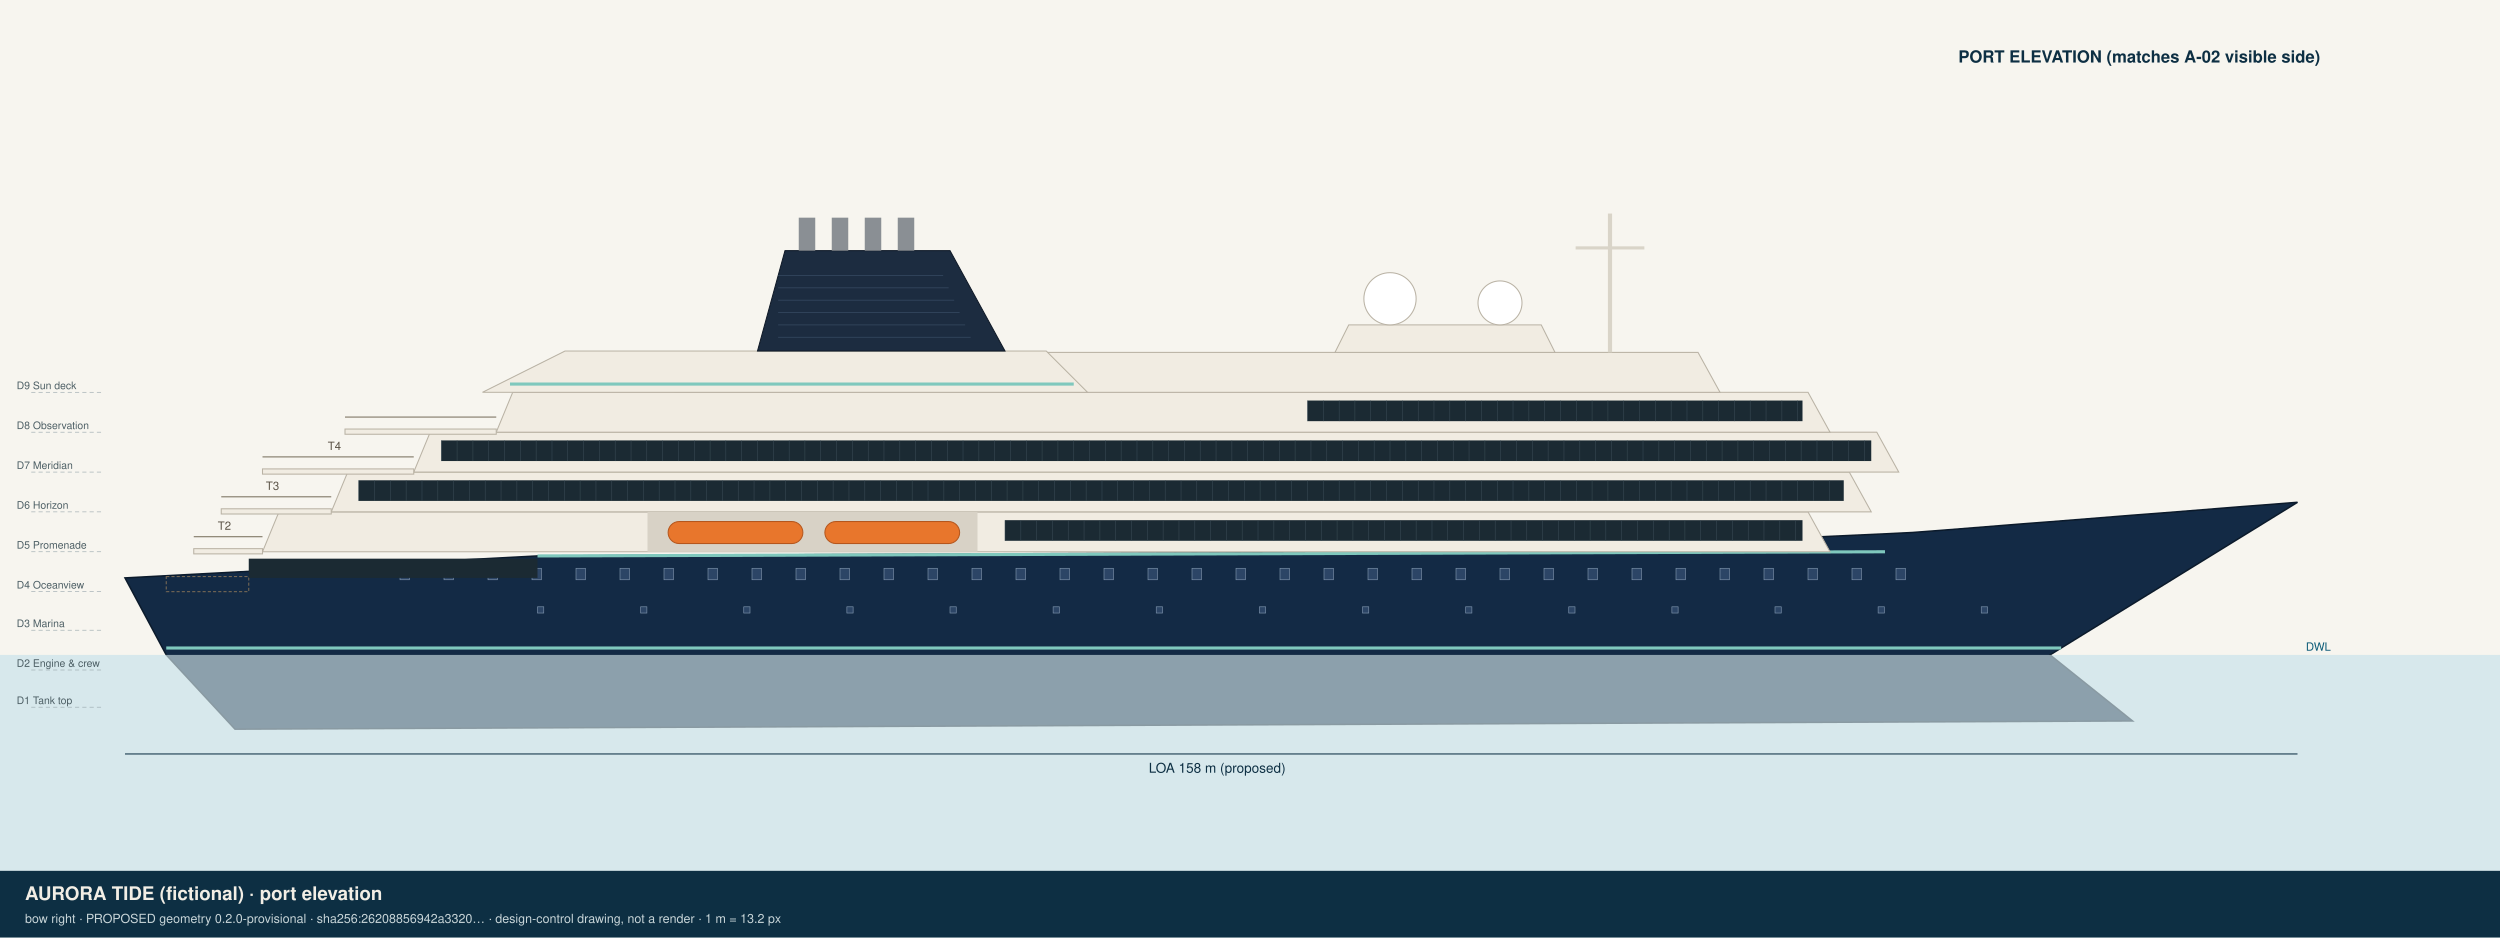
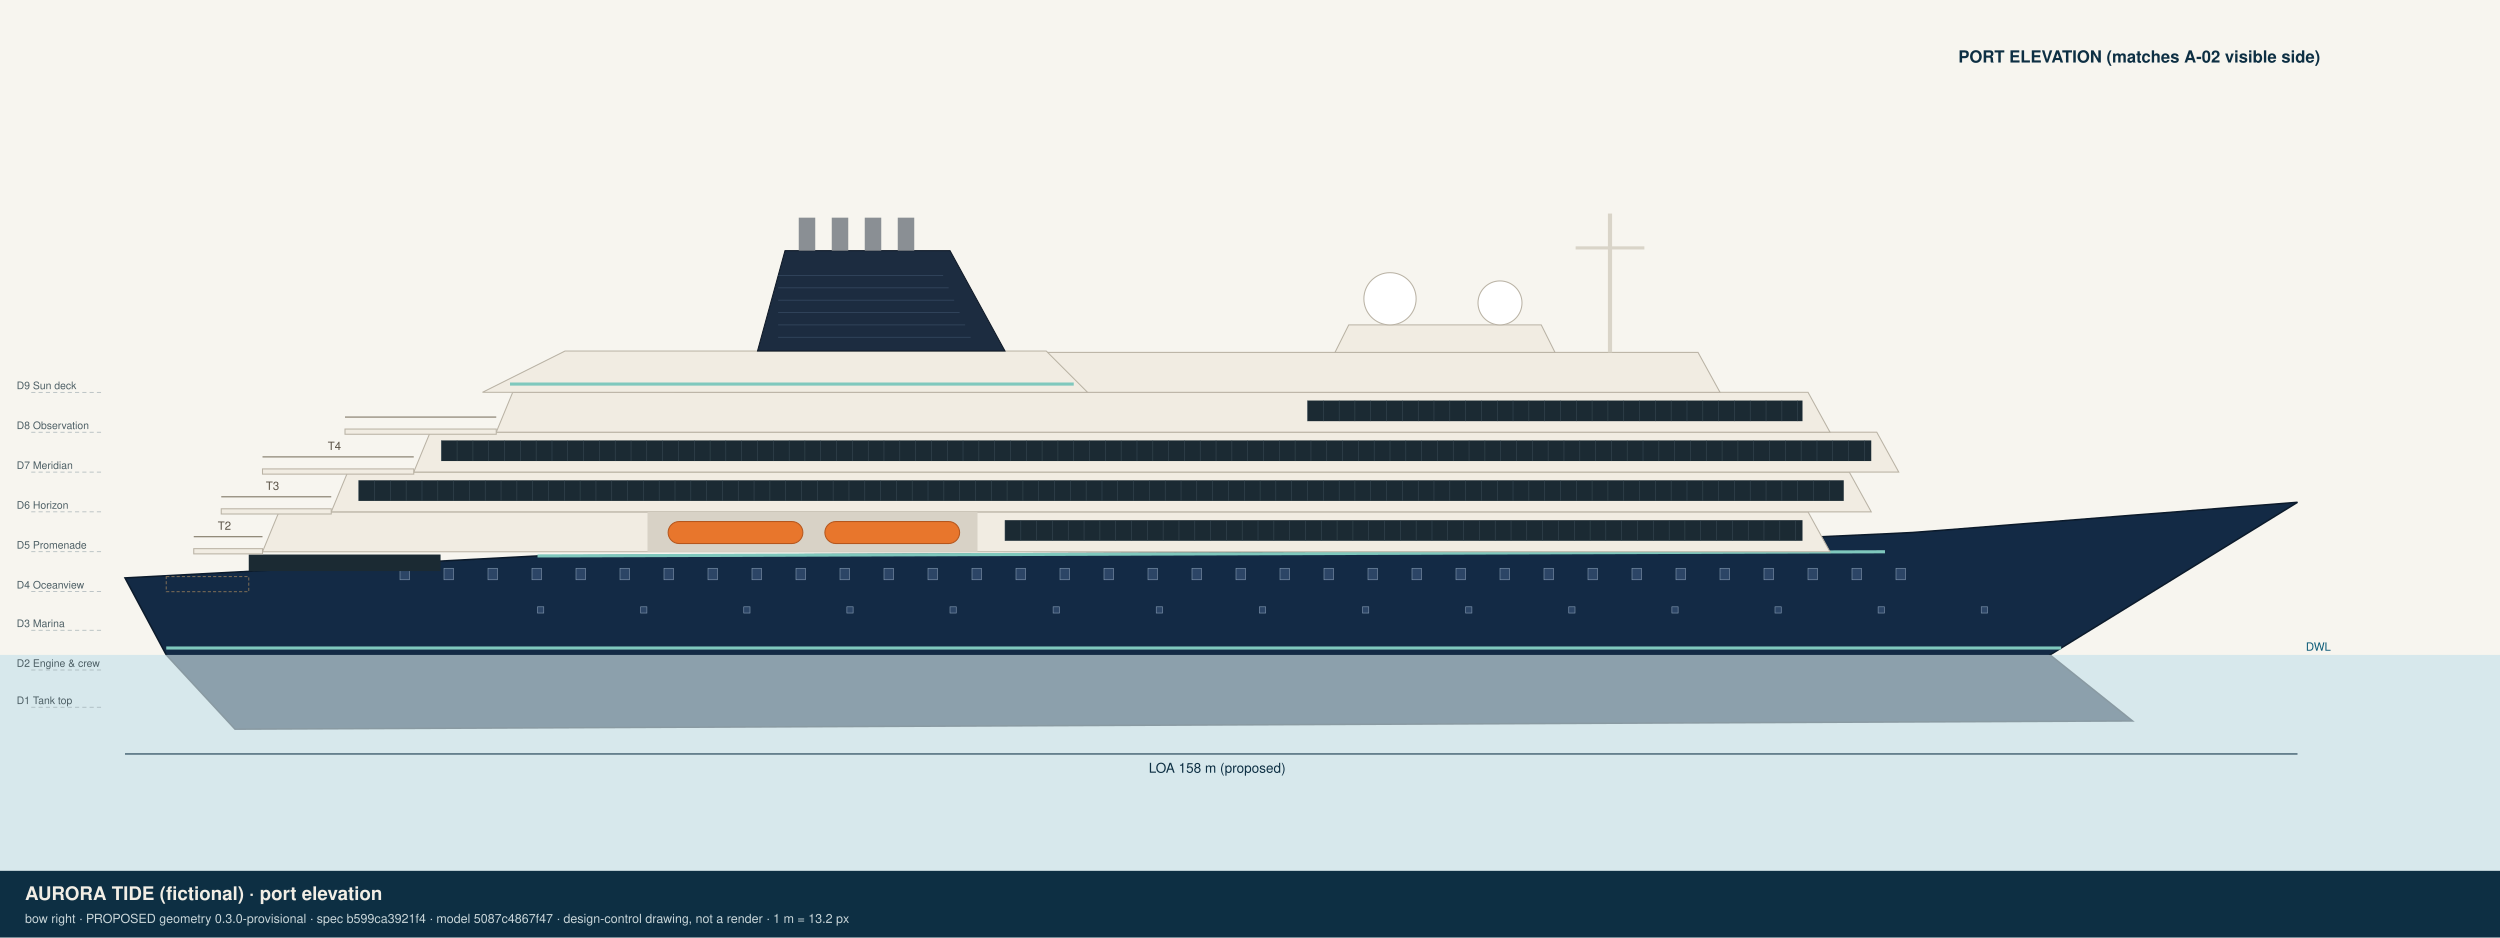
<svg xmlns="http://www.w3.org/2000/svg" viewBox="0 0 2400 900" width="2400" height="900" font-family="Helvetica, Arial, sans-serif">
  <rect width="2400" height="900" fill="#f7f5ef" />
  <g>
    <rect x="0" y="628.72" width="2400" height="271.28" fill="#d7e8ec" />
    <polygon points="120.0,554.8 146.4,553.4 172.8,552.0 199.2,550.6 225.6,549.2 252.0,547.8 278.4,546.4 304.8,544.9 331.2,543.5 357.6,542.1 384.0,540.7 410.4,539.3 436.8,537.9 463.2,536.5 489.6,535.1 516.0,533.7 542.4,533.6 568.8,533.5 595.2,533.3 621.6,533.2 648.0,533.1 674.4,533.0 700.8,532.9 727.2,532.8 753.6,532.7 780.0,532.5 806.4,532.4 832.8,532.3 859.2,532.2 885.6,532.1 912.0,532.0 938.4,531.9 964.8,531.8 991.2,531.6 1017.6,531.5 1044.0,531.4 1070.4,531.3 1096.8,531.2 1123.2,531.1 1149.6,531.0 1176.0,530.9 1202.4,530.7 1228.8,530.6 1255.2,530.5 1281.6,530.4 1308.0,530.3 1334.4,530.2 1360.8,530.1 1387.2,529.9 1413.6,529.8 1440.0,529.7 1466.4,528.5 1492.8,527.3 1519.2,526.0 1545.6,524.8 1572.0,523.6 1598.4,522.3 1624.8,521.1 1651.2,519.9 1677.6,518.6 1704.0,517.4 1730.4,516.2 1756.8,514.9 1783.2,513.7 1809.6,512.5 1836.0,511.2 1862.4,509.2 1888.8,507.1 1915.2,505.0 1941.6,502.9 1968.0,500.9 1994.4,498.8 2020.8,496.7 2047.2,494.6 2073.6,492.6 2100.0,490.5 2126.4,488.4 2152.8,486.3 2179.2,484.3 2205.6,482.2 2205.6,482.2 1968.0,628.7 2047.2,692.1 225.6,700.0 159.6,628.7 120.0,554.8" fill="#132a45" stroke="#0b1a2b" stroke-width="1.5" />
    <rect x="0" y="628.72" width="2400" height="271.28" fill="#d7e8ec" fill-opacity="0.62" />
    <line x1="159.6" y1="622.1" x2="1978.7" y2="622.1" stroke="#7fc8bd" stroke-width="3" />
    <line x1="516.0" y1="533.7" x2="1809.6" y2="529.7" stroke="#7fc8bd" stroke-width="3" />
    <rect x="516" y="582.52" width="6" height="6" fill="#2c4566" stroke="#7f95ad" stroke-width="0.6" />
    <rect x="615" y="582.52" width="6" height="6" fill="#2c4566" stroke="#7f95ad" stroke-width="0.6" />
    <rect x="714" y="582.52" width="6" height="6" fill="#2c4566" stroke="#7f95ad" stroke-width="0.6" />
    <rect x="813" y="582.52" width="6" height="6" fill="#2c4566" stroke="#7f95ad" stroke-width="0.6" />
    <rect x="912" y="582.52" width="6" height="6" fill="#2c4566" stroke="#7f95ad" stroke-width="0.6" />
    <rect x="1011" y="582.52" width="6" height="6" fill="#2c4566" stroke="#7f95ad" stroke-width="0.6" />
    <rect x="1110" y="582.52" width="6" height="6" fill="#2c4566" stroke="#7f95ad" stroke-width="0.6" />
    <rect x="1209" y="582.52" width="6" height="6" fill="#2c4566" stroke="#7f95ad" stroke-width="0.6" />
    <rect x="1308" y="582.52" width="6" height="6" fill="#2c4566" stroke="#7f95ad" stroke-width="0.6" />
    <rect x="1407" y="582.52" width="6" height="6" fill="#2c4566" stroke="#7f95ad" stroke-width="0.6" />
    <rect x="1506" y="582.52" width="6" height="6" fill="#2c4566" stroke="#7f95ad" stroke-width="0.6" />
    <rect x="1605" y="582.52" width="6" height="6" fill="#2c4566" stroke="#7f95ad" stroke-width="0.6" />
    <rect x="1704" y="582.52" width="6" height="6" fill="#2c4566" stroke="#7f95ad" stroke-width="0.6" />
    <rect x="1803" y="582.52" width="6" height="6" fill="#2c4566" stroke="#7f95ad" stroke-width="0.6" />
    <rect x="1902" y="582.52" width="6" height="6" fill="#2c4566" stroke="#7f95ad" stroke-width="0.6" />
    <rect x="384" y="545.56" width="9" height="11" fill="#2c4566" stroke="#7f95ad" stroke-width="0.6" />
    <rect x="426.24" y="545.56" width="9" height="11" fill="#2c4566" stroke="#7f95ad" stroke-width="0.6" />
    <rect x="468.48" y="545.56" width="9" height="11" fill="#2c4566" stroke="#7f95ad" stroke-width="0.6" />
    <rect x="510.72" y="545.56" width="9" height="11" fill="#2c4566" stroke="#7f95ad" stroke-width="0.6" />
    <rect x="552.96" y="545.56" width="9" height="11" fill="#2c4566" stroke="#7f95ad" stroke-width="0.6" />
    <rect x="595.2" y="545.56" width="9" height="11" fill="#2c4566" stroke="#7f95ad" stroke-width="0.6" />
    <rect x="637.44" y="545.56" width="9" height="11" fill="#2c4566" stroke="#7f95ad" stroke-width="0.6" />
    <rect x="679.68" y="545.56" width="9" height="11" fill="#2c4566" stroke="#7f95ad" stroke-width="0.6" />
    <rect x="721.92" y="545.56" width="9" height="11" fill="#2c4566" stroke="#7f95ad" stroke-width="0.6" />
    <rect x="764.16" y="545.56" width="9" height="11" fill="#2c4566" stroke="#7f95ad" stroke-width="0.6" />
    <rect x="806.4" y="545.56" width="9" height="11" fill="#2c4566" stroke="#7f95ad" stroke-width="0.6" />
    <rect x="848.64" y="545.56" width="9" height="11" fill="#2c4566" stroke="#7f95ad" stroke-width="0.6" />
    <rect x="890.88" y="545.56" width="9" height="11" fill="#2c4566" stroke="#7f95ad" stroke-width="0.6" />
    <rect x="933.12" y="545.56" width="9" height="11" fill="#2c4566" stroke="#7f95ad" stroke-width="0.6" />
    <rect x="975.36" y="545.56" width="9" height="11" fill="#2c4566" stroke="#7f95ad" stroke-width="0.6" />
    <rect x="1017.6" y="545.56" width="9" height="11" fill="#2c4566" stroke="#7f95ad" stroke-width="0.6" />
    <rect x="1059.84" y="545.56" width="9" height="11" fill="#2c4566" stroke="#7f95ad" stroke-width="0.6" />
    <rect x="1102.08" y="545.56" width="9" height="11" fill="#2c4566" stroke="#7f95ad" stroke-width="0.6" />
    <rect x="1144.32" y="545.56" width="9" height="11" fill="#2c4566" stroke="#7f95ad" stroke-width="0.6" />
    <rect x="1186.56" y="545.56" width="9" height="11" fill="#2c4566" stroke="#7f95ad" stroke-width="0.6" />
    <rect x="1228.8" y="545.56" width="9" height="11" fill="#2c4566" stroke="#7f95ad" stroke-width="0.6" />
    <rect x="1271.04" y="545.56" width="9" height="11" fill="#2c4566" stroke="#7f95ad" stroke-width="0.6" />
    <rect x="1313.28" y="545.56" width="9" height="11" fill="#2c4566" stroke="#7f95ad" stroke-width="0.6" />
    <rect x="1355.52" y="545.56" width="9" height="11" fill="#2c4566" stroke="#7f95ad" stroke-width="0.6" />
    <rect x="1397.76" y="545.56" width="9" height="11" fill="#2c4566" stroke="#7f95ad" stroke-width="0.6" />
    <rect x="1440" y="545.56" width="9" height="11" fill="#2c4566" stroke="#7f95ad" stroke-width="0.6" />
    <rect x="1482.24" y="545.56" width="9" height="11" fill="#2c4566" stroke="#7f95ad" stroke-width="0.6" />
    <rect x="1524.48" y="545.56" width="9" height="11" fill="#2c4566" stroke="#7f95ad" stroke-width="0.6" />
    <rect x="1566.72" y="545.56" width="9" height="11" fill="#2c4566" stroke="#7f95ad" stroke-width="0.6" />
    <rect x="1608.96" y="545.56" width="9" height="11" fill="#2c4566" stroke="#7f95ad" stroke-width="0.6" />
    <rect x="1651.2" y="545.56" width="9" height="11" fill="#2c4566" stroke="#7f95ad" stroke-width="0.6" />
    <rect x="1693.44" y="545.56" width="9" height="11" fill="#2c4566" stroke="#7f95ad" stroke-width="0.6" />
    <rect x="1735.68" y="545.56" width="9" height="11" fill="#2c4566" stroke="#7f95ad" stroke-width="0.6" />
    <rect x="1777.92" y="545.56" width="9" height="11" fill="#2c4566" stroke="#7f95ad" stroke-width="0.6" />
    <rect x="1820.16" y="545.56" width="9" height="11" fill="#2c4566" stroke="#7f95ad" stroke-width="0.6" />
    <polygon points="159.6,553.5 238.8,553.5 238.8,568.0 159.6,568.0" fill="none" stroke="#7a6a55" stroke-width="1" stroke-dasharray="3 2" />
-     <rect x="238.8" y="536.32" width="277.2" height="18.48" fill="#1b2a33" />
+     <rect x="238.8" y="532.36" width="184.14" height="15.84" fill="#1b2a33" />
    <polygon points="267.8,491.4 1735.7,491.4 1756.8,529.7 252.0,529.7" fill="#f1ece2" stroke="#b9b2a4" stroke-width="1" />
    <rect x="186" y="526.72" width="66" height="5" fill="#f1ece2" stroke="#b9b2a4" />
    <line x1="186.0" y1="515.2" x2="252.0" y2="515.2" stroke="#8e8676" stroke-width="1.2" />
    <text x="209.0" y="508.6" font-size="11" fill="#5a5246">T2</text>
    <polygon points="333.8,453.2 1775.3,453.2 1796.4,491.4 318.0,491.4" fill="#f1ece2" stroke="#b9b2a4" stroke-width="1" />
    <rect x="212.4" y="488.44" width="105.6" height="5" fill="#f1ece2" stroke="#b9b2a4" />
    <line x1="212.4" y1="476.9" x2="318.0" y2="476.9" stroke="#8e8676" stroke-width="1.2" />
    <text x="255.2" y="470.3" font-size="11" fill="#5a5246">T3</text>
    <polygon points="413.0,414.9 1801.7,414.9 1822.8,453.2 397.2,453.2" fill="#f1ece2" stroke="#b9b2a4" stroke-width="1" />
    <rect x="252" y="450.16" width="145.2" height="5" fill="#f1ece2" stroke="#b9b2a4" />
    <line x1="252.0" y1="438.6" x2="397.2" y2="438.6" stroke="#8e8676" stroke-width="1.2" />
    <text x="314.6" y="432.0" font-size="11" fill="#5a5246">T4</text>
    <polygon points="492.2,376.6 1735.7,376.6 1756.8,414.9 476.4,414.9" fill="#f1ece2" stroke="#b9b2a4" stroke-width="1" />
    <rect x="331.2" y="411.88" width="145.2" height="5" fill="#f1ece2" stroke="#b9b2a4" />
    <line x1="331.2" y1="400.4" x2="476.4" y2="400.4" stroke="#8e8676" stroke-width="1.2" />
    <text x="393.8" y="393.8" font-size="11" fill="#5a5246" />
    <polygon points="663.8,338.3 1630.1,338.3 1651.2,376.6 648.0,376.6" fill="#f1ece2" stroke="#b9b2a4" stroke-width="1" />
    <rect x="964.8" y="499.36" width="765.6" height="19.8" fill="#1b2a33" />
    <line x1="964.8" y1="499.4" x2="964.8" y2="519.2" stroke="#3a4b55" stroke-width="0.5" />
    <line x1="980.0" y1="499.4" x2="980.0" y2="519.2" stroke="#3a4b55" stroke-width="0.5" />
    <line x1="995.2" y1="499.4" x2="995.2" y2="519.2" stroke="#3a4b55" stroke-width="0.5" />
    <line x1="1010.3" y1="499.4" x2="1010.3" y2="519.2" stroke="#3a4b55" stroke-width="0.5" />
    <line x1="1025.5" y1="499.4" x2="1025.5" y2="519.2" stroke="#3a4b55" stroke-width="0.5" />
    <line x1="1040.7" y1="499.4" x2="1040.7" y2="519.2" stroke="#3a4b55" stroke-width="0.5" />
    <line x1="1055.9" y1="499.4" x2="1055.9" y2="519.2" stroke="#3a4b55" stroke-width="0.5" />
    <line x1="1071.1" y1="499.4" x2="1071.1" y2="519.2" stroke="#3a4b55" stroke-width="0.5" />
    <line x1="1086.2" y1="499.4" x2="1086.2" y2="519.2" stroke="#3a4b55" stroke-width="0.5" />
    <line x1="1101.4" y1="499.4" x2="1101.4" y2="519.2" stroke="#3a4b55" stroke-width="0.5" />
    <line x1="1116.6" y1="499.4" x2="1116.6" y2="519.2" stroke="#3a4b55" stroke-width="0.5" />
    <line x1="1131.8" y1="499.4" x2="1131.8" y2="519.2" stroke="#3a4b55" stroke-width="0.5" />
    <line x1="1147.0" y1="499.4" x2="1147.0" y2="519.2" stroke="#3a4b55" stroke-width="0.5" />
    <line x1="1162.1" y1="499.4" x2="1162.1" y2="519.2" stroke="#3a4b55" stroke-width="0.5" />
    <line x1="1177.3" y1="499.4" x2="1177.3" y2="519.2" stroke="#3a4b55" stroke-width="0.5" />
    <line x1="1192.5" y1="499.4" x2="1192.5" y2="519.2" stroke="#3a4b55" stroke-width="0.5" />
    <line x1="1207.7" y1="499.4" x2="1207.7" y2="519.2" stroke="#3a4b55" stroke-width="0.5" />
    <line x1="1222.9" y1="499.4" x2="1222.9" y2="519.2" stroke="#3a4b55" stroke-width="0.5" />
    <line x1="1238.0" y1="499.4" x2="1238.0" y2="519.2" stroke="#3a4b55" stroke-width="0.5" />
    <line x1="1253.2" y1="499.4" x2="1253.2" y2="519.2" stroke="#3a4b55" stroke-width="0.5" />
    <line x1="1268.4" y1="499.4" x2="1268.4" y2="519.2" stroke="#3a4b55" stroke-width="0.5" />
    <line x1="1283.6" y1="499.4" x2="1283.6" y2="519.2" stroke="#3a4b55" stroke-width="0.5" />
    <line x1="1298.8" y1="499.4" x2="1298.8" y2="519.2" stroke="#3a4b55" stroke-width="0.5" />
    <line x1="1313.9" y1="499.4" x2="1313.9" y2="519.2" stroke="#3a4b55" stroke-width="0.5" />
    <line x1="1329.1" y1="499.4" x2="1329.1" y2="519.2" stroke="#3a4b55" stroke-width="0.5" />
    <line x1="1344.3" y1="499.4" x2="1344.3" y2="519.2" stroke="#3a4b55" stroke-width="0.5" />
    <line x1="1359.5" y1="499.4" x2="1359.5" y2="519.2" stroke="#3a4b55" stroke-width="0.5" />
    <line x1="1374.7" y1="499.4" x2="1374.7" y2="519.2" stroke="#3a4b55" stroke-width="0.5" />
    <line x1="1389.8" y1="499.4" x2="1389.8" y2="519.2" stroke="#3a4b55" stroke-width="0.5" />
    <line x1="1405.0" y1="499.4" x2="1405.0" y2="519.2" stroke="#3a4b55" stroke-width="0.5" />
    <line x1="1420.2" y1="499.4" x2="1420.2" y2="519.2" stroke="#3a4b55" stroke-width="0.5" />
    <line x1="1435.4" y1="499.4" x2="1435.4" y2="519.2" stroke="#3a4b55" stroke-width="0.5" />
    <line x1="1450.6" y1="499.4" x2="1450.6" y2="519.2" stroke="#3a4b55" stroke-width="0.5" />
    <line x1="1465.7" y1="499.4" x2="1465.7" y2="519.2" stroke="#3a4b55" stroke-width="0.5" />
    <line x1="1480.9" y1="499.4" x2="1480.9" y2="519.2" stroke="#3a4b55" stroke-width="0.5" />
    <line x1="1496.1" y1="499.4" x2="1496.1" y2="519.2" stroke="#3a4b55" stroke-width="0.5" />
    <line x1="1511.3" y1="499.4" x2="1511.3" y2="519.2" stroke="#3a4b55" stroke-width="0.5" />
    <line x1="1526.5" y1="499.4" x2="1526.5" y2="519.2" stroke="#3a4b55" stroke-width="0.5" />
    <line x1="1541.6" y1="499.4" x2="1541.6" y2="519.2" stroke="#3a4b55" stroke-width="0.5" />
    <line x1="1556.8" y1="499.4" x2="1556.8" y2="519.2" stroke="#3a4b55" stroke-width="0.5" />
    <line x1="1572.0" y1="499.4" x2="1572.0" y2="519.2" stroke="#3a4b55" stroke-width="0.5" />
    <line x1="1587.2" y1="499.4" x2="1587.2" y2="519.2" stroke="#3a4b55" stroke-width="0.5" />
    <line x1="1602.4" y1="499.4" x2="1602.4" y2="519.2" stroke="#3a4b55" stroke-width="0.5" />
    <line x1="1617.5" y1="499.4" x2="1617.5" y2="519.2" stroke="#3a4b55" stroke-width="0.5" />
    <line x1="1632.7" y1="499.4" x2="1632.7" y2="519.2" stroke="#3a4b55" stroke-width="0.5" />
    <line x1="1647.9" y1="499.4" x2="1647.9" y2="519.2" stroke="#3a4b55" stroke-width="0.5" />
    <line x1="1663.1" y1="499.4" x2="1663.1" y2="519.2" stroke="#3a4b55" stroke-width="0.5" />
    <line x1="1678.3" y1="499.4" x2="1678.3" y2="519.2" stroke="#3a4b55" stroke-width="0.5" />
    <line x1="1693.4" y1="499.4" x2="1693.4" y2="519.2" stroke="#3a4b55" stroke-width="0.5" />
    <line x1="1708.6" y1="499.4" x2="1708.6" y2="519.2" stroke="#3a4b55" stroke-width="0.5" />
    <line x1="1723.8" y1="499.4" x2="1723.8" y2="519.2" stroke="#3a4b55" stroke-width="0.5" />
    <rect x="344.4" y="461.08" width="1425.6" height="19.8" fill="#1b2a33" />
    <line x1="344.4" y1="461.1" x2="344.4" y2="480.9" stroke="#3a4b55" stroke-width="0.5" />
    <line x1="359.6" y1="461.1" x2="359.6" y2="480.9" stroke="#3a4b55" stroke-width="0.5" />
    <line x1="374.8" y1="461.1" x2="374.8" y2="480.9" stroke="#3a4b55" stroke-width="0.5" />
    <line x1="389.9" y1="461.1" x2="389.9" y2="480.9" stroke="#3a4b55" stroke-width="0.5" />
    <line x1="405.1" y1="461.1" x2="405.1" y2="480.9" stroke="#3a4b55" stroke-width="0.5" />
    <line x1="420.3" y1="461.1" x2="420.3" y2="480.9" stroke="#3a4b55" stroke-width="0.5" />
    <line x1="435.5" y1="461.1" x2="435.5" y2="480.9" stroke="#3a4b55" stroke-width="0.5" />
    <line x1="450.7" y1="461.1" x2="450.7" y2="480.9" stroke="#3a4b55" stroke-width="0.5" />
    <line x1="465.8" y1="461.1" x2="465.8" y2="480.9" stroke="#3a4b55" stroke-width="0.5" />
    <line x1="481.0" y1="461.1" x2="481.0" y2="480.9" stroke="#3a4b55" stroke-width="0.5" />
    <line x1="496.2" y1="461.1" x2="496.2" y2="480.9" stroke="#3a4b55" stroke-width="0.5" />
    <line x1="511.4" y1="461.1" x2="511.4" y2="480.9" stroke="#3a4b55" stroke-width="0.5" />
    <line x1="526.6" y1="461.1" x2="526.6" y2="480.9" stroke="#3a4b55" stroke-width="0.5" />
    <line x1="541.7" y1="461.1" x2="541.7" y2="480.9" stroke="#3a4b55" stroke-width="0.5" />
    <line x1="556.9" y1="461.1" x2="556.9" y2="480.9" stroke="#3a4b55" stroke-width="0.5" />
    <line x1="572.1" y1="461.1" x2="572.1" y2="480.9" stroke="#3a4b55" stroke-width="0.5" />
    <line x1="587.3" y1="461.1" x2="587.3" y2="480.9" stroke="#3a4b55" stroke-width="0.5" />
    <line x1="602.5" y1="461.1" x2="602.5" y2="480.9" stroke="#3a4b55" stroke-width="0.5" />
    <line x1="617.6" y1="461.1" x2="617.6" y2="480.9" stroke="#3a4b55" stroke-width="0.5" />
    <line x1="632.8" y1="461.1" x2="632.8" y2="480.9" stroke="#3a4b55" stroke-width="0.5" />
    <line x1="648.0" y1="461.1" x2="648.0" y2="480.9" stroke="#3a4b55" stroke-width="0.5" />
    <line x1="663.2" y1="461.1" x2="663.2" y2="480.9" stroke="#3a4b55" stroke-width="0.5" />
    <line x1="678.4" y1="461.1" x2="678.4" y2="480.9" stroke="#3a4b55" stroke-width="0.5" />
    <line x1="693.5" y1="461.1" x2="693.5" y2="480.9" stroke="#3a4b55" stroke-width="0.5" />
    <line x1="708.7" y1="461.1" x2="708.7" y2="480.9" stroke="#3a4b55" stroke-width="0.5" />
    <line x1="723.9" y1="461.1" x2="723.9" y2="480.9" stroke="#3a4b55" stroke-width="0.5" />
    <line x1="739.1" y1="461.1" x2="739.1" y2="480.9" stroke="#3a4b55" stroke-width="0.5" />
    <line x1="754.3" y1="461.1" x2="754.3" y2="480.9" stroke="#3a4b55" stroke-width="0.5" />
    <line x1="769.4" y1="461.1" x2="769.4" y2="480.9" stroke="#3a4b55" stroke-width="0.5" />
    <line x1="784.6" y1="461.1" x2="784.6" y2="480.9" stroke="#3a4b55" stroke-width="0.5" />
    <line x1="799.8" y1="461.1" x2="799.8" y2="480.9" stroke="#3a4b55" stroke-width="0.5" />
    <line x1="815.0" y1="461.1" x2="815.0" y2="480.9" stroke="#3a4b55" stroke-width="0.5" />
    <line x1="830.2" y1="461.1" x2="830.2" y2="480.9" stroke="#3a4b55" stroke-width="0.5" />
    <line x1="845.3" y1="461.1" x2="845.3" y2="480.9" stroke="#3a4b55" stroke-width="0.5" />
    <line x1="860.5" y1="461.1" x2="860.5" y2="480.9" stroke="#3a4b55" stroke-width="0.5" />
    <line x1="875.7" y1="461.1" x2="875.7" y2="480.9" stroke="#3a4b55" stroke-width="0.5" />
    <line x1="890.9" y1="461.1" x2="890.9" y2="480.9" stroke="#3a4b55" stroke-width="0.5" />
    <line x1="906.1" y1="461.1" x2="906.1" y2="480.9" stroke="#3a4b55" stroke-width="0.5" />
    <line x1="921.2" y1="461.1" x2="921.2" y2="480.9" stroke="#3a4b55" stroke-width="0.5" />
    <line x1="936.4" y1="461.1" x2="936.4" y2="480.9" stroke="#3a4b55" stroke-width="0.5" />
    <line x1="951.6" y1="461.1" x2="951.6" y2="480.9" stroke="#3a4b55" stroke-width="0.5" />
    <line x1="966.8" y1="461.1" x2="966.8" y2="480.9" stroke="#3a4b55" stroke-width="0.5" />
    <line x1="982.0" y1="461.1" x2="982.0" y2="480.9" stroke="#3a4b55" stroke-width="0.5" />
    <line x1="997.1" y1="461.1" x2="997.1" y2="480.9" stroke="#3a4b55" stroke-width="0.5" />
    <line x1="1012.3" y1="461.1" x2="1012.3" y2="480.9" stroke="#3a4b55" stroke-width="0.5" />
    <line x1="1027.5" y1="461.1" x2="1027.5" y2="480.9" stroke="#3a4b55" stroke-width="0.5" />
    <line x1="1042.7" y1="461.1" x2="1042.7" y2="480.9" stroke="#3a4b55" stroke-width="0.5" />
    <line x1="1057.9" y1="461.1" x2="1057.9" y2="480.9" stroke="#3a4b55" stroke-width="0.5" />
    <line x1="1073.0" y1="461.1" x2="1073.0" y2="480.9" stroke="#3a4b55" stroke-width="0.5" />
    <line x1="1088.2" y1="461.1" x2="1088.2" y2="480.9" stroke="#3a4b55" stroke-width="0.5" />
    <line x1="1103.4" y1="461.1" x2="1103.4" y2="480.9" stroke="#3a4b55" stroke-width="0.5" />
    <line x1="1118.6" y1="461.1" x2="1118.6" y2="480.9" stroke="#3a4b55" stroke-width="0.5" />
    <line x1="1133.8" y1="461.1" x2="1133.8" y2="480.9" stroke="#3a4b55" stroke-width="0.5" />
    <line x1="1148.9" y1="461.1" x2="1148.9" y2="480.9" stroke="#3a4b55" stroke-width="0.5" />
    <line x1="1164.1" y1="461.1" x2="1164.1" y2="480.9" stroke="#3a4b55" stroke-width="0.5" />
    <line x1="1179.3" y1="461.1" x2="1179.3" y2="480.9" stroke="#3a4b55" stroke-width="0.5" />
    <line x1="1194.5" y1="461.1" x2="1194.5" y2="480.9" stroke="#3a4b55" stroke-width="0.5" />
    <line x1="1209.7" y1="461.1" x2="1209.7" y2="480.9" stroke="#3a4b55" stroke-width="0.5" />
    <line x1="1224.8" y1="461.1" x2="1224.8" y2="480.9" stroke="#3a4b55" stroke-width="0.5" />
    <line x1="1240.0" y1="461.1" x2="1240.0" y2="480.9" stroke="#3a4b55" stroke-width="0.5" />
    <line x1="1255.2" y1="461.1" x2="1255.2" y2="480.9" stroke="#3a4b55" stroke-width="0.5" />
    <line x1="1270.4" y1="461.1" x2="1270.4" y2="480.9" stroke="#3a4b55" stroke-width="0.5" />
    <line x1="1285.6" y1="461.1" x2="1285.6" y2="480.9" stroke="#3a4b55" stroke-width="0.5" />
    <line x1="1300.7" y1="461.1" x2="1300.7" y2="480.9" stroke="#3a4b55" stroke-width="0.5" />
    <line x1="1315.9" y1="461.1" x2="1315.9" y2="480.9" stroke="#3a4b55" stroke-width="0.5" />
    <line x1="1331.1" y1="461.1" x2="1331.1" y2="480.9" stroke="#3a4b55" stroke-width="0.5" />
    <line x1="1346.3" y1="461.1" x2="1346.3" y2="480.9" stroke="#3a4b55" stroke-width="0.5" />
    <line x1="1361.5" y1="461.1" x2="1361.5" y2="480.9" stroke="#3a4b55" stroke-width="0.5" />
    <line x1="1376.6" y1="461.1" x2="1376.6" y2="480.9" stroke="#3a4b55" stroke-width="0.5" />
    <line x1="1391.8" y1="461.1" x2="1391.8" y2="480.9" stroke="#3a4b55" stroke-width="0.5" />
    <line x1="1407.0" y1="461.1" x2="1407.0" y2="480.9" stroke="#3a4b55" stroke-width="0.5" />
    <line x1="1422.2" y1="461.1" x2="1422.2" y2="480.9" stroke="#3a4b55" stroke-width="0.5" />
    <line x1="1437.4" y1="461.1" x2="1437.4" y2="480.9" stroke="#3a4b55" stroke-width="0.5" />
    <line x1="1452.5" y1="461.1" x2="1452.5" y2="480.9" stroke="#3a4b55" stroke-width="0.5" />
    <line x1="1467.7" y1="461.1" x2="1467.7" y2="480.9" stroke="#3a4b55" stroke-width="0.5" />
    <line x1="1482.9" y1="461.1" x2="1482.9" y2="480.9" stroke="#3a4b55" stroke-width="0.5" />
    <line x1="1498.1" y1="461.1" x2="1498.1" y2="480.9" stroke="#3a4b55" stroke-width="0.5" />
    <line x1="1513.3" y1="461.1" x2="1513.3" y2="480.9" stroke="#3a4b55" stroke-width="0.5" />
    <line x1="1528.4" y1="461.1" x2="1528.4" y2="480.9" stroke="#3a4b55" stroke-width="0.5" />
    <line x1="1543.6" y1="461.1" x2="1543.6" y2="480.9" stroke="#3a4b55" stroke-width="0.5" />
    <line x1="1558.8" y1="461.1" x2="1558.8" y2="480.9" stroke="#3a4b55" stroke-width="0.5" />
    <line x1="1574.0" y1="461.1" x2="1574.0" y2="480.9" stroke="#3a4b55" stroke-width="0.5" />
    <line x1="1589.2" y1="461.1" x2="1589.2" y2="480.9" stroke="#3a4b55" stroke-width="0.5" />
    <line x1="1604.3" y1="461.1" x2="1604.3" y2="480.9" stroke="#3a4b55" stroke-width="0.5" />
    <line x1="1619.5" y1="461.1" x2="1619.5" y2="480.9" stroke="#3a4b55" stroke-width="0.5" />
    <line x1="1634.7" y1="461.1" x2="1634.7" y2="480.9" stroke="#3a4b55" stroke-width="0.5" />
    <line x1="1649.9" y1="461.1" x2="1649.9" y2="480.9" stroke="#3a4b55" stroke-width="0.5" />
    <line x1="1665.1" y1="461.1" x2="1665.1" y2="480.9" stroke="#3a4b55" stroke-width="0.5" />
    <line x1="1680.2" y1="461.1" x2="1680.2" y2="480.9" stroke="#3a4b55" stroke-width="0.5" />
    <line x1="1695.4" y1="461.1" x2="1695.4" y2="480.9" stroke="#3a4b55" stroke-width="0.5" />
    <line x1="1710.6" y1="461.1" x2="1710.6" y2="480.9" stroke="#3a4b55" stroke-width="0.5" />
    <line x1="1725.8" y1="461.1" x2="1725.8" y2="480.9" stroke="#3a4b55" stroke-width="0.5" />
    <line x1="1741.0" y1="461.1" x2="1741.0" y2="480.9" stroke="#3a4b55" stroke-width="0.5" />
    <line x1="1756.1" y1="461.1" x2="1756.1" y2="480.9" stroke="#3a4b55" stroke-width="0.5" />
    <rect x="423.6" y="422.8" width="1372.8" height="19.8" fill="#1b2a33" />
    <line x1="423.6" y1="422.8" x2="423.6" y2="442.6" stroke="#3a4b55" stroke-width="0.5" />
    <line x1="438.8" y1="422.8" x2="438.8" y2="442.6" stroke="#3a4b55" stroke-width="0.5" />
    <line x1="454.0" y1="422.8" x2="454.0" y2="442.6" stroke="#3a4b55" stroke-width="0.5" />
    <line x1="469.1" y1="422.8" x2="469.1" y2="442.6" stroke="#3a4b55" stroke-width="0.5" />
    <line x1="484.3" y1="422.8" x2="484.3" y2="442.6" stroke="#3a4b55" stroke-width="0.5" />
    <line x1="499.5" y1="422.8" x2="499.5" y2="442.6" stroke="#3a4b55" stroke-width="0.5" />
    <line x1="514.7" y1="422.8" x2="514.7" y2="442.6" stroke="#3a4b55" stroke-width="0.5" />
    <line x1="529.9" y1="422.8" x2="529.9" y2="442.6" stroke="#3a4b55" stroke-width="0.5" />
    <line x1="545.0" y1="422.8" x2="545.0" y2="442.6" stroke="#3a4b55" stroke-width="0.5" />
    <line x1="560.2" y1="422.8" x2="560.2" y2="442.6" stroke="#3a4b55" stroke-width="0.5" />
    <line x1="575.4" y1="422.8" x2="575.4" y2="442.6" stroke="#3a4b55" stroke-width="0.5" />
    <line x1="590.6" y1="422.8" x2="590.6" y2="442.6" stroke="#3a4b55" stroke-width="0.5" />
    <line x1="605.8" y1="422.8" x2="605.8" y2="442.6" stroke="#3a4b55" stroke-width="0.5" />
    <line x1="620.9" y1="422.8" x2="620.9" y2="442.6" stroke="#3a4b55" stroke-width="0.5" />
    <line x1="636.1" y1="422.8" x2="636.1" y2="442.6" stroke="#3a4b55" stroke-width="0.5" />
    <line x1="651.3" y1="422.8" x2="651.3" y2="442.6" stroke="#3a4b55" stroke-width="0.5" />
    <line x1="666.5" y1="422.8" x2="666.5" y2="442.6" stroke="#3a4b55" stroke-width="0.5" />
    <line x1="681.7" y1="422.8" x2="681.7" y2="442.6" stroke="#3a4b55" stroke-width="0.5" />
    <line x1="696.8" y1="422.8" x2="696.8" y2="442.6" stroke="#3a4b55" stroke-width="0.5" />
    <line x1="712.0" y1="422.8" x2="712.0" y2="442.6" stroke="#3a4b55" stroke-width="0.5" />
    <line x1="727.2" y1="422.8" x2="727.2" y2="442.6" stroke="#3a4b55" stroke-width="0.5" />
    <line x1="742.4" y1="422.8" x2="742.4" y2="442.6" stroke="#3a4b55" stroke-width="0.5" />
    <line x1="757.6" y1="422.8" x2="757.6" y2="442.6" stroke="#3a4b55" stroke-width="0.5" />
    <line x1="772.7" y1="422.8" x2="772.7" y2="442.6" stroke="#3a4b55" stroke-width="0.5" />
    <line x1="787.9" y1="422.8" x2="787.9" y2="442.6" stroke="#3a4b55" stroke-width="0.5" />
    <line x1="803.1" y1="422.8" x2="803.1" y2="442.6" stroke="#3a4b55" stroke-width="0.5" />
    <line x1="818.3" y1="422.8" x2="818.3" y2="442.6" stroke="#3a4b55" stroke-width="0.5" />
    <line x1="833.5" y1="422.8" x2="833.5" y2="442.6" stroke="#3a4b55" stroke-width="0.5" />
    <line x1="848.6" y1="422.8" x2="848.6" y2="442.6" stroke="#3a4b55" stroke-width="0.5" />
    <line x1="863.8" y1="422.8" x2="863.8" y2="442.6" stroke="#3a4b55" stroke-width="0.5" />
    <line x1="879.0" y1="422.8" x2="879.0" y2="442.6" stroke="#3a4b55" stroke-width="0.5" />
    <line x1="894.2" y1="422.8" x2="894.2" y2="442.6" stroke="#3a4b55" stroke-width="0.5" />
    <line x1="909.4" y1="422.8" x2="909.4" y2="442.6" stroke="#3a4b55" stroke-width="0.5" />
    <line x1="924.5" y1="422.8" x2="924.5" y2="442.6" stroke="#3a4b55" stroke-width="0.5" />
    <line x1="939.7" y1="422.8" x2="939.7" y2="442.6" stroke="#3a4b55" stroke-width="0.5" />
    <line x1="954.9" y1="422.8" x2="954.9" y2="442.6" stroke="#3a4b55" stroke-width="0.5" />
    <line x1="970.1" y1="422.8" x2="970.1" y2="442.6" stroke="#3a4b55" stroke-width="0.5" />
    <line x1="985.3" y1="422.8" x2="985.3" y2="442.6" stroke="#3a4b55" stroke-width="0.5" />
    <line x1="1000.4" y1="422.8" x2="1000.4" y2="442.6" stroke="#3a4b55" stroke-width="0.5" />
    <line x1="1015.6" y1="422.8" x2="1015.6" y2="442.6" stroke="#3a4b55" stroke-width="0.5" />
    <line x1="1030.8" y1="422.8" x2="1030.8" y2="442.6" stroke="#3a4b55" stroke-width="0.5" />
    <line x1="1046.0" y1="422.8" x2="1046.0" y2="442.6" stroke="#3a4b55" stroke-width="0.5" />
    <line x1="1061.2" y1="422.8" x2="1061.2" y2="442.6" stroke="#3a4b55" stroke-width="0.5" />
    <line x1="1076.3" y1="422.8" x2="1076.3" y2="442.6" stroke="#3a4b55" stroke-width="0.5" />
    <line x1="1091.5" y1="422.8" x2="1091.5" y2="442.6" stroke="#3a4b55" stroke-width="0.5" />
    <line x1="1106.7" y1="422.8" x2="1106.7" y2="442.6" stroke="#3a4b55" stroke-width="0.5" />
    <line x1="1121.9" y1="422.8" x2="1121.9" y2="442.6" stroke="#3a4b55" stroke-width="0.5" />
    <line x1="1137.1" y1="422.8" x2="1137.1" y2="442.6" stroke="#3a4b55" stroke-width="0.5" />
    <line x1="1152.2" y1="422.8" x2="1152.2" y2="442.6" stroke="#3a4b55" stroke-width="0.5" />
    <line x1="1167.4" y1="422.8" x2="1167.4" y2="442.6" stroke="#3a4b55" stroke-width="0.5" />
    <line x1="1182.6" y1="422.8" x2="1182.6" y2="442.6" stroke="#3a4b55" stroke-width="0.5" />
    <line x1="1197.8" y1="422.8" x2="1197.8" y2="442.6" stroke="#3a4b55" stroke-width="0.5" />
    <line x1="1213.0" y1="422.8" x2="1213.0" y2="442.6" stroke="#3a4b55" stroke-width="0.5" />
    <line x1="1228.1" y1="422.8" x2="1228.1" y2="442.6" stroke="#3a4b55" stroke-width="0.5" />
    <line x1="1243.3" y1="422.8" x2="1243.3" y2="442.6" stroke="#3a4b55" stroke-width="0.5" />
    <line x1="1258.5" y1="422.8" x2="1258.5" y2="442.6" stroke="#3a4b55" stroke-width="0.5" />
    <line x1="1273.7" y1="422.8" x2="1273.7" y2="442.6" stroke="#3a4b55" stroke-width="0.5" />
    <line x1="1288.9" y1="422.8" x2="1288.9" y2="442.6" stroke="#3a4b55" stroke-width="0.5" />
    <line x1="1304.0" y1="422.8" x2="1304.0" y2="442.6" stroke="#3a4b55" stroke-width="0.5" />
    <line x1="1319.2" y1="422.8" x2="1319.2" y2="442.6" stroke="#3a4b55" stroke-width="0.5" />
    <line x1="1334.4" y1="422.8" x2="1334.4" y2="442.6" stroke="#3a4b55" stroke-width="0.5" />
    <line x1="1349.6" y1="422.8" x2="1349.6" y2="442.6" stroke="#3a4b55" stroke-width="0.5" />
    <line x1="1364.8" y1="422.8" x2="1364.8" y2="442.6" stroke="#3a4b55" stroke-width="0.5" />
    <line x1="1379.9" y1="422.8" x2="1379.9" y2="442.6" stroke="#3a4b55" stroke-width="0.5" />
    <line x1="1395.1" y1="422.8" x2="1395.1" y2="442.6" stroke="#3a4b55" stroke-width="0.5" />
    <line x1="1410.3" y1="422.8" x2="1410.3" y2="442.6" stroke="#3a4b55" stroke-width="0.5" />
    <line x1="1425.5" y1="422.8" x2="1425.5" y2="442.6" stroke="#3a4b55" stroke-width="0.5" />
    <line x1="1440.7" y1="422.8" x2="1440.7" y2="442.6" stroke="#3a4b55" stroke-width="0.5" />
    <line x1="1455.8" y1="422.8" x2="1455.8" y2="442.6" stroke="#3a4b55" stroke-width="0.5" />
    <line x1="1471.0" y1="422.8" x2="1471.0" y2="442.6" stroke="#3a4b55" stroke-width="0.5" />
    <line x1="1486.2" y1="422.8" x2="1486.2" y2="442.6" stroke="#3a4b55" stroke-width="0.5" />
    <line x1="1501.4" y1="422.8" x2="1501.4" y2="442.6" stroke="#3a4b55" stroke-width="0.5" />
    <line x1="1516.6" y1="422.8" x2="1516.6" y2="442.6" stroke="#3a4b55" stroke-width="0.5" />
    <line x1="1531.7" y1="422.8" x2="1531.7" y2="442.6" stroke="#3a4b55" stroke-width="0.5" />
    <line x1="1546.9" y1="422.8" x2="1546.9" y2="442.6" stroke="#3a4b55" stroke-width="0.5" />
    <line x1="1562.1" y1="422.8" x2="1562.1" y2="442.6" stroke="#3a4b55" stroke-width="0.5" />
    <line x1="1577.3" y1="422.8" x2="1577.3" y2="442.6" stroke="#3a4b55" stroke-width="0.5" />
    <line x1="1592.5" y1="422.8" x2="1592.5" y2="442.6" stroke="#3a4b55" stroke-width="0.5" />
    <line x1="1607.6" y1="422.8" x2="1607.6" y2="442.6" stroke="#3a4b55" stroke-width="0.5" />
    <line x1="1622.8" y1="422.8" x2="1622.8" y2="442.6" stroke="#3a4b55" stroke-width="0.5" />
    <line x1="1638.0" y1="422.8" x2="1638.0" y2="442.6" stroke="#3a4b55" stroke-width="0.5" />
    <line x1="1653.2" y1="422.8" x2="1653.2" y2="442.6" stroke="#3a4b55" stroke-width="0.5" />
    <line x1="1668.4" y1="422.8" x2="1668.4" y2="442.6" stroke="#3a4b55" stroke-width="0.5" />
    <line x1="1683.5" y1="422.8" x2="1683.5" y2="442.6" stroke="#3a4b55" stroke-width="0.5" />
    <line x1="1698.7" y1="422.8" x2="1698.7" y2="442.6" stroke="#3a4b55" stroke-width="0.5" />
    <line x1="1713.9" y1="422.8" x2="1713.9" y2="442.6" stroke="#3a4b55" stroke-width="0.5" />
    <line x1="1729.1" y1="422.8" x2="1729.1" y2="442.6" stroke="#3a4b55" stroke-width="0.5" />
    <line x1="1744.3" y1="422.8" x2="1744.3" y2="442.6" stroke="#3a4b55" stroke-width="0.5" />
    <line x1="1759.4" y1="422.8" x2="1759.4" y2="442.6" stroke="#3a4b55" stroke-width="0.5" />
    <line x1="1774.6" y1="422.8" x2="1774.6" y2="442.6" stroke="#3a4b55" stroke-width="0.5" />
    <line x1="1789.8" y1="422.8" x2="1789.8" y2="442.6" stroke="#3a4b55" stroke-width="0.5" />
    <rect x="1255.2" y="384.52" width="475.2" height="19.8" fill="#1b2a33" />
    <line x1="1255.2" y1="384.5" x2="1255.2" y2="404.3" stroke="#3a4b55" stroke-width="0.5" />
    <line x1="1270.4" y1="384.5" x2="1270.4" y2="404.3" stroke="#3a4b55" stroke-width="0.5" />
    <line x1="1285.6" y1="384.5" x2="1285.6" y2="404.3" stroke="#3a4b55" stroke-width="0.5" />
    <line x1="1300.7" y1="384.5" x2="1300.7" y2="404.3" stroke="#3a4b55" stroke-width="0.5" />
    <line x1="1315.9" y1="384.5" x2="1315.9" y2="404.3" stroke="#3a4b55" stroke-width="0.5" />
    <line x1="1331.1" y1="384.5" x2="1331.1" y2="404.3" stroke="#3a4b55" stroke-width="0.5" />
    <line x1="1346.3" y1="384.5" x2="1346.3" y2="404.3" stroke="#3a4b55" stroke-width="0.5" />
    <line x1="1361.5" y1="384.5" x2="1361.5" y2="404.3" stroke="#3a4b55" stroke-width="0.5" />
    <line x1="1376.6" y1="384.5" x2="1376.6" y2="404.3" stroke="#3a4b55" stroke-width="0.5" />
    <line x1="1391.8" y1="384.5" x2="1391.8" y2="404.3" stroke="#3a4b55" stroke-width="0.5" />
    <line x1="1407.0" y1="384.5" x2="1407.0" y2="404.3" stroke="#3a4b55" stroke-width="0.5" />
    <line x1="1422.2" y1="384.5" x2="1422.2" y2="404.3" stroke="#3a4b55" stroke-width="0.5" />
    <line x1="1437.4" y1="384.5" x2="1437.4" y2="404.3" stroke="#3a4b55" stroke-width="0.5" />
    <line x1="1452.5" y1="384.5" x2="1452.5" y2="404.3" stroke="#3a4b55" stroke-width="0.5" />
    <line x1="1467.7" y1="384.5" x2="1467.7" y2="404.3" stroke="#3a4b55" stroke-width="0.5" />
    <line x1="1482.9" y1="384.5" x2="1482.9" y2="404.3" stroke="#3a4b55" stroke-width="0.5" />
    <line x1="1498.1" y1="384.5" x2="1498.1" y2="404.3" stroke="#3a4b55" stroke-width="0.5" />
    <line x1="1513.3" y1="384.5" x2="1513.3" y2="404.3" stroke="#3a4b55" stroke-width="0.5" />
    <line x1="1528.4" y1="384.5" x2="1528.4" y2="404.3" stroke="#3a4b55" stroke-width="0.5" />
    <line x1="1543.6" y1="384.5" x2="1543.6" y2="404.3" stroke="#3a4b55" stroke-width="0.5" />
    <line x1="1558.8" y1="384.5" x2="1558.8" y2="404.3" stroke="#3a4b55" stroke-width="0.5" />
    <line x1="1574.0" y1="384.5" x2="1574.0" y2="404.3" stroke="#3a4b55" stroke-width="0.5" />
    <line x1="1589.2" y1="384.5" x2="1589.2" y2="404.3" stroke="#3a4b55" stroke-width="0.5" />
    <line x1="1604.3" y1="384.5" x2="1604.3" y2="404.3" stroke="#3a4b55" stroke-width="0.5" />
    <line x1="1619.5" y1="384.5" x2="1619.5" y2="404.3" stroke="#3a4b55" stroke-width="0.5" />
    <line x1="1634.7" y1="384.5" x2="1634.7" y2="404.3" stroke="#3a4b55" stroke-width="0.5" />
    <line x1="1649.9" y1="384.5" x2="1649.9" y2="404.3" stroke="#3a4b55" stroke-width="0.5" />
    <line x1="1665.1" y1="384.5" x2="1665.1" y2="404.3" stroke="#3a4b55" stroke-width="0.5" />
    <line x1="1680.2" y1="384.5" x2="1680.2" y2="404.3" stroke="#3a4b55" stroke-width="0.5" />
    <line x1="1695.4" y1="384.5" x2="1695.4" y2="404.3" stroke="#3a4b55" stroke-width="0.5" />
    <line x1="1710.6" y1="384.5" x2="1710.6" y2="404.3" stroke="#3a4b55" stroke-width="0.5" />
    <line x1="1725.8" y1="384.5" x2="1725.8" y2="404.3" stroke="#3a4b55" stroke-width="0.5" />
    <rect x="621.6" y="491.44" width="316.8" height="38.28" fill="#d8d2c6" />
    <rect x="641.4" y="500.68" width="129.36" height="21.12" rx="10.56" fill="#e8762c" stroke="#b5561c" />
    <rect x="791.88" y="500.68" width="129.36" height="21.12" rx="10.56" fill="#e8762c" stroke="#b5561c" />
    <polygon points="463.2,376.6 1044.0,376.6 1004.4,337.0 542.4,337.0" fill="#f1ece2" stroke="#b9b2a4" stroke-width="1" />
    <line x1="489.6" y1="368.7" x2="1030.8" y2="368.7" stroke="#7fc8bd" stroke-width="3" />
    <polygon points="727.2,337.0 964.8,337.0 912.0,240.6 753.6,240.6" fill="#1c2c40" stroke="#0e1826" stroke-width="1" />
    <line x1="747.0" y1="323.8" x2="931.8" y2="323.8" stroke="#33465e" stroke-width="0.8" />
    <line x1="747.0" y1="311.9" x2="926.5" y2="311.9" stroke="#33465e" stroke-width="0.8" />
    <line x1="747.0" y1="300.0" x2="921.2" y2="300.0" stroke="#33465e" stroke-width="0.8" />
    <line x1="747.0" y1="288.2" x2="916.0" y2="288.2" stroke="#33465e" stroke-width="0.8" />
    <line x1="747.0" y1="276.3" x2="910.7" y2="276.3" stroke="#33465e" stroke-width="0.8" />
    <line x1="747.0" y1="264.4" x2="905.4" y2="264.4" stroke="#33465e" stroke-width="0.8" />
    <rect x="766.8" y="208.96" width="15.84" height="31.68" fill="#8a8f94" />
    <rect x="798.48" y="208.96" width="15.84" height="31.68" fill="#8a8f94" />
    <rect x="830.16" y="208.96" width="15.84" height="31.68" fill="#8a8f94" />
    <rect x="861.84" y="208.96" width="15.84" height="31.68" fill="#8a8f94" />
    <polygon points="1281.6,338.3 1492.8,338.3 1479.6,311.9 1294.8,311.9" fill="#f1ece2" stroke="#b9b2a4" stroke-width="1" />
    <circle cx="1334.4" cy="286.84" r="25.08" fill="#ffffff" stroke="#b9b2a4" />
    <circle cx="1440" cy="290.8" r="21.12" fill="#ffffff" stroke="#b9b2a4" />
    <line x1="1545.6" y1="338.3" x2="1545.6" y2="205.0" stroke="#d9d4c8" stroke-width="4" />
    <line x1="1512.6" y1="238.0" x2="1578.6" y2="238.0" stroke="#d9d4c8" stroke-width="3" />
    <line x1="30.0" y1="678.9" x2="100.0" y2="678.9" stroke="#9aa8ad" stroke-width="0.6" stroke-dasharray="4 3" />
    <text x="16.0" y="675.9" font-size="10" fill="#4b5d63">D1 Tank top</text>
    <line x1="30.0" y1="643.2" x2="100.0" y2="643.2" stroke="#9aa8ad" stroke-width="0.6" stroke-dasharray="4 3" />
    <text x="16.0" y="640.2" font-size="10" fill="#4b5d63">D2 Engine &amp; crew</text>
    <line x1="30.0" y1="605.0" x2="100.0" y2="605.0" stroke="#9aa8ad" stroke-width="0.6" stroke-dasharray="4 3" />
    <text x="16.0" y="602.0" font-size="10" fill="#4b5d63">D3 Marina</text>
    <line x1="30.0" y1="568.0" x2="100.0" y2="568.0" stroke="#9aa8ad" stroke-width="0.6" stroke-dasharray="4 3" />
    <text x="16.0" y="565.0" font-size="10" fill="#4b5d63">D4 Oceanview</text>
    <line x1="30.0" y1="529.7" x2="100.0" y2="529.7" stroke="#9aa8ad" stroke-width="0.6" stroke-dasharray="4 3" />
    <text x="16.0" y="526.7" font-size="10" fill="#4b5d63">D5 Promenade</text>
    <line x1="30.0" y1="491.4" x2="100.0" y2="491.4" stroke="#9aa8ad" stroke-width="0.6" stroke-dasharray="4 3" />
    <text x="16.0" y="488.4" font-size="10" fill="#4b5d63">D6 Horizon</text>
    <line x1="30.0" y1="453.2" x2="100.0" y2="453.2" stroke="#9aa8ad" stroke-width="0.6" stroke-dasharray="4 3" />
    <text x="16.0" y="450.2" font-size="10" fill="#4b5d63">D7 Meridian</text>
    <line x1="30.0" y1="414.9" x2="100.0" y2="414.9" stroke="#9aa8ad" stroke-width="0.6" stroke-dasharray="4 3" />
    <text x="16.0" y="411.9" font-size="10" fill="#4b5d63">D8 Observation</text>
    <line x1="30.0" y1="376.6" x2="100.0" y2="376.6" stroke="#9aa8ad" stroke-width="0.6" stroke-dasharray="4 3" />
    <text x="16.0" y="373.6" font-size="10" fill="#4b5d63">D9 Sun deck</text>
    <text x="2213.6" y="624.7" font-size="11" fill="#0d5c78">DWL</text>
    <line x1="120.0" y1="723.8" x2="2205.6" y2="723.8" stroke="#0d2f43" stroke-width="1" />
    <text x="1102.8" y="741.8" font-size="13" fill="#0d2f43">LOA 158 m (proposed)</text>
    <text x="1880.0" y="60.0" font-size="16" fill="#0d2f43" font-weight="700">PORT ELEVATION (matches A-02 visible side)</text>
  </g>
  <g font-size="15" fill="#0d2f43">
    <rect x="0" y="836" width="2400" height="64" fill="#0d2f43" />
    <text x="24" y="864" fill="#f2eee5" font-size="18" font-weight="700">AURORA TIDE (fictional) · port elevation</text>
-     <text x="24" y="886" fill="#c9d6d9" font-size="12">bow right · PROPOSED geometry 0.2.0-provisional · sha256:26208856942a3320… · design-control drawing, not a render · 1 m = 13.2 px</text>
+     <text x="24" y="886" fill="#c9d6d9" font-size="12">bow right · PROPOSED geometry 0.3.0-provisional · spec b599ca3921f4 · model 5087c4867f47 · design-control drawing, not a render · 1 m = 13.2 px</text>
  </g>
</svg>
